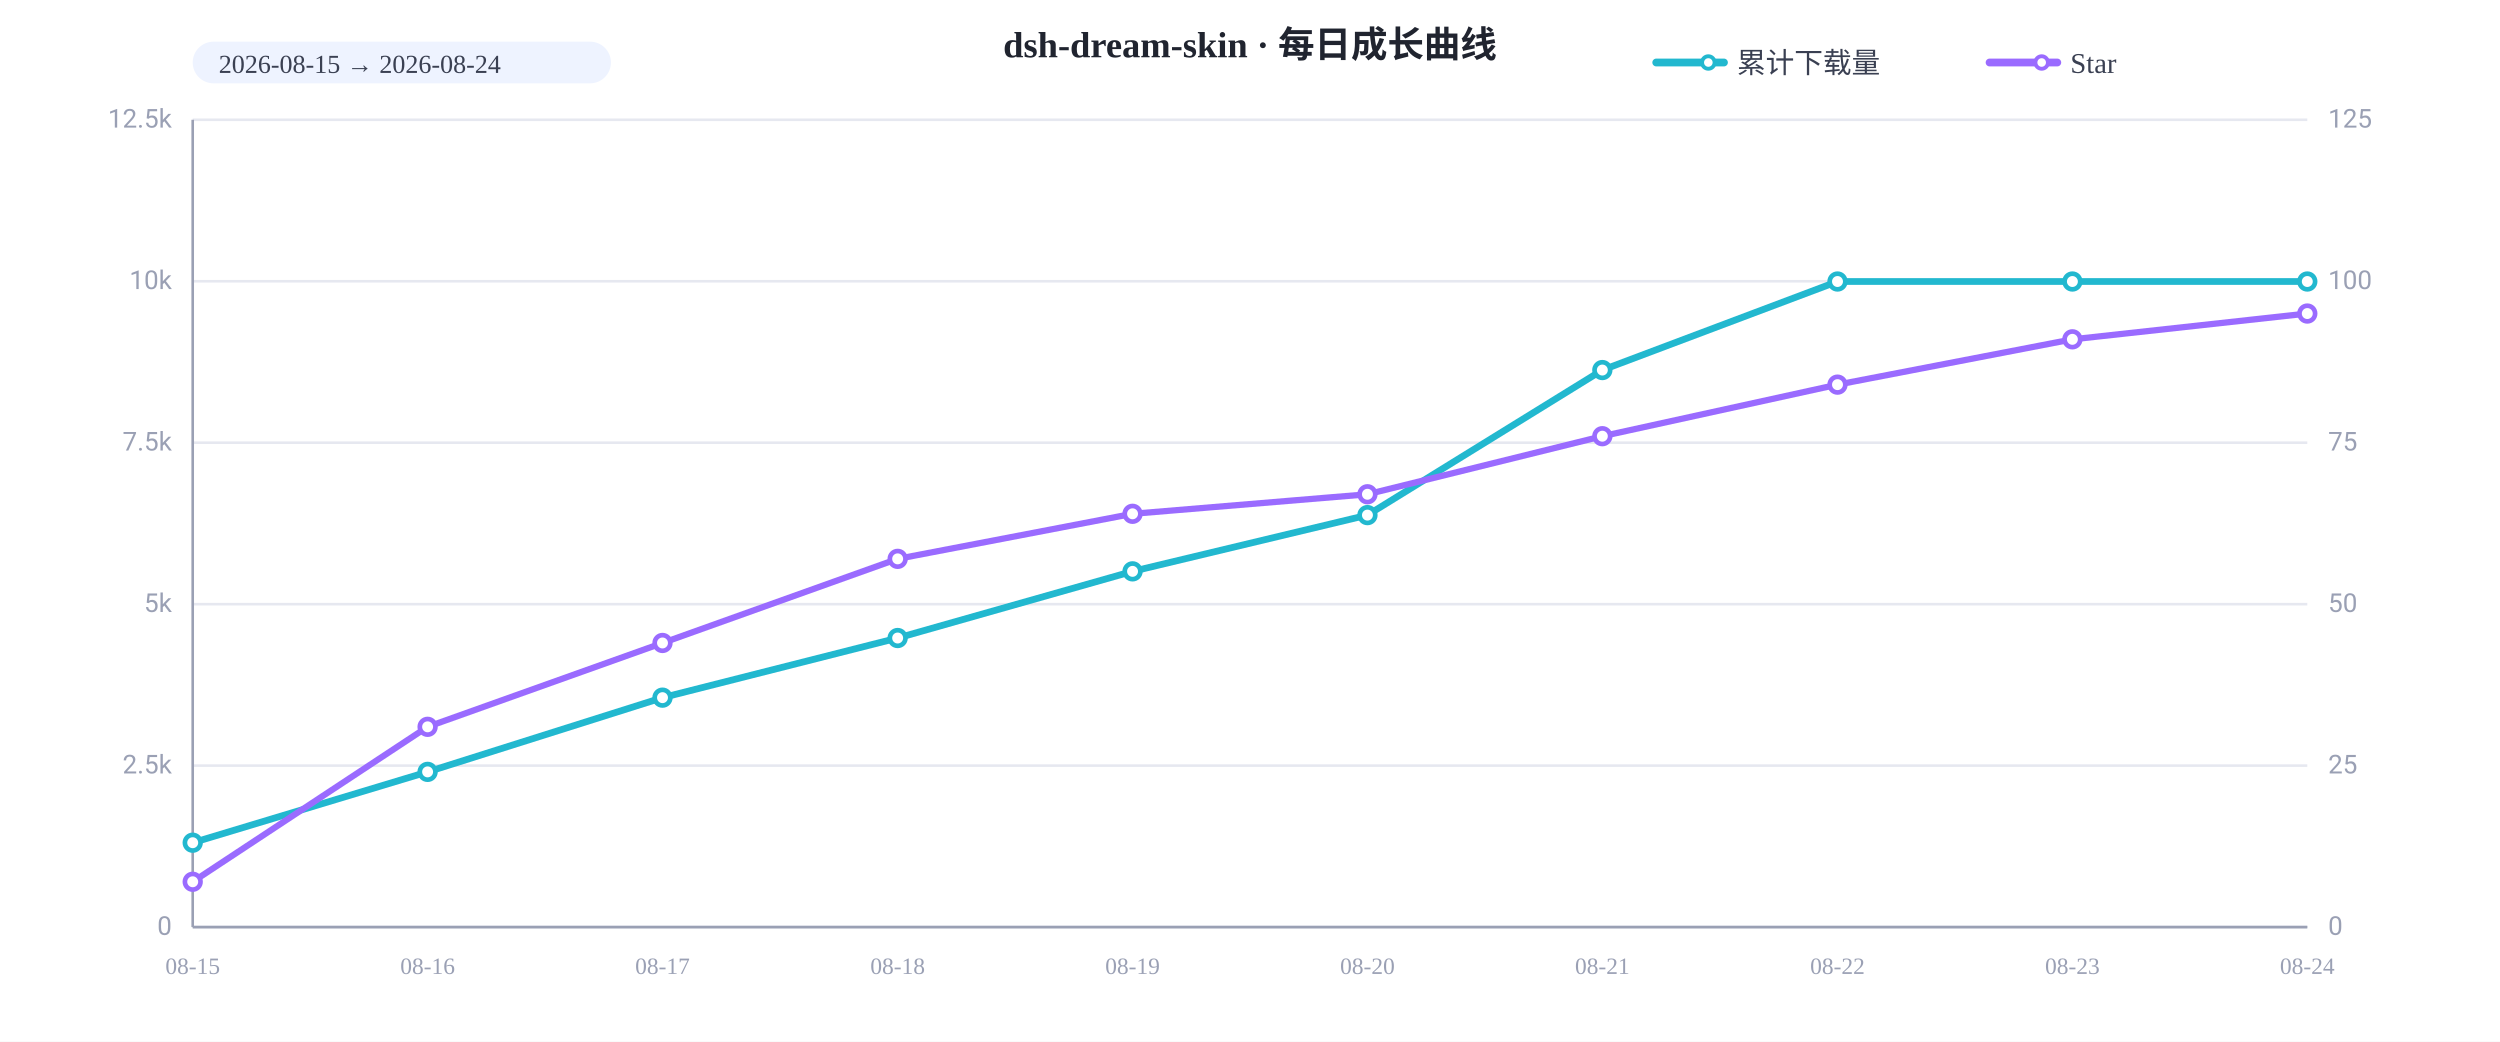
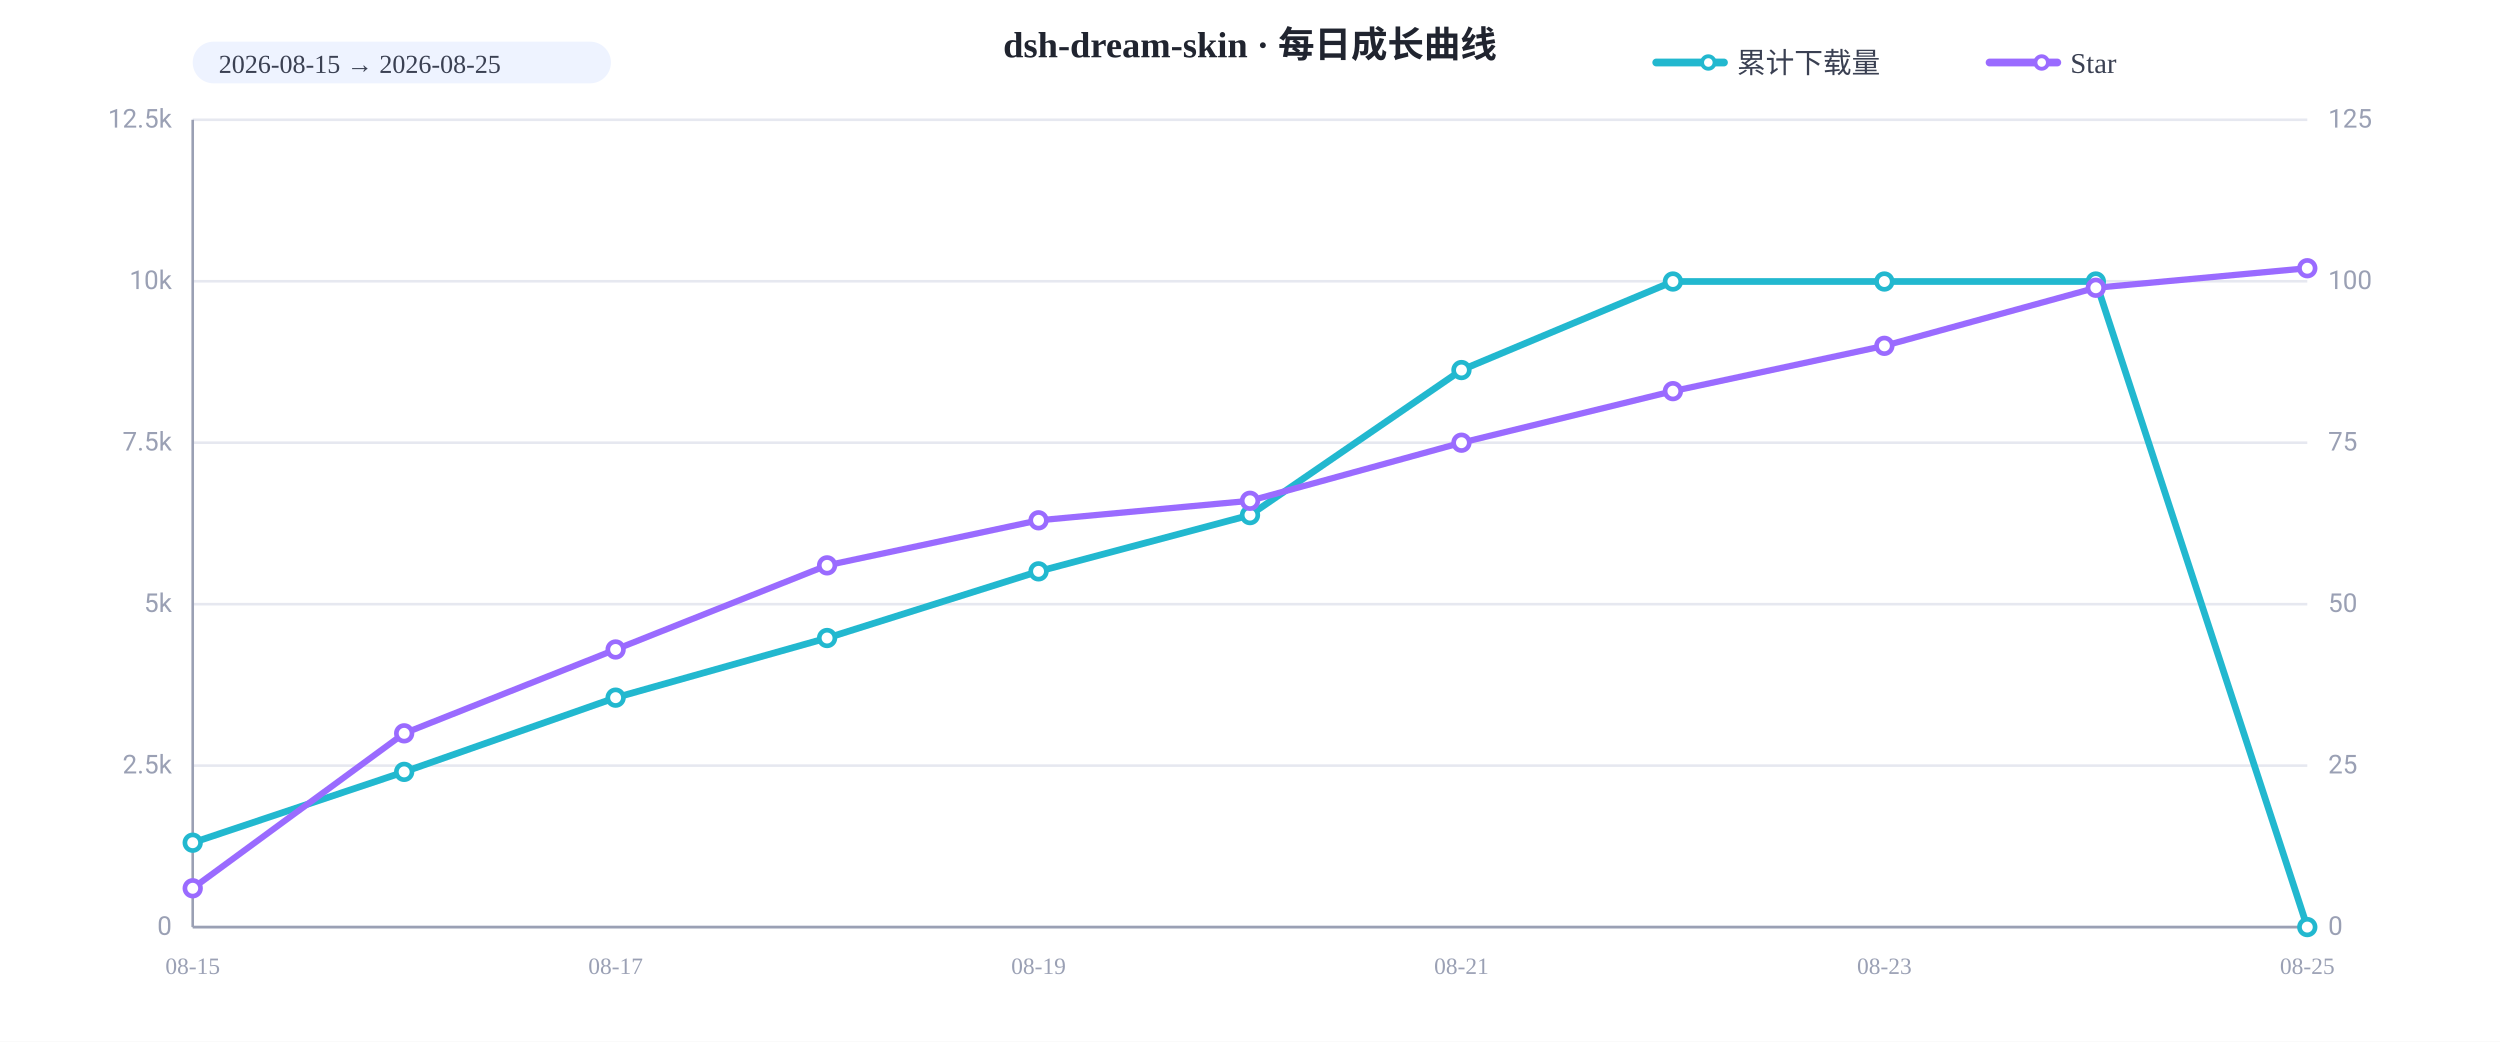
<svg xmlns="http://www.w3.org/2000/svg" width="960" height="400" viewBox="0 0 960 400" role="img" aria-label="dsh-dream-skin 每日 Star 与累计下载量双轴折线图">
  <rect width="960" height="400" fill="#ffffff" />
  <text x="480" y="22" text-anchor="middle" font-size="14" font-weight="600" fill="#20242f">dsh-dream-skin · 每日成长曲线</text>
  <rect x="74" y="16" width="160.6" height="16" rx="8" fill="#eef3ff" />
-   <text x="84" y="28" font-size="10" fill="#3a4052">2026-08-15 → 2026-08-24</text>
+   <text x="84" y="28" font-size="10" fill="#3a4052">2026-08-15 → 2026-08-25</text>
  <g transform="translate(636, 16)">
    <line x1="0" y1="8" x2="26" y2="8" stroke="#22b8cf" stroke-width="3" stroke-linecap="round" />
    <circle cx="20" cy="8" r="2.4" fill="#fff" stroke="#22b8cf" stroke-width="1.5" />
    <text x="31" y="12" font-size="11" fill="#3a4052">累计下载量</text>
    <line x1="128" y1="8" x2="154" y2="8" stroke="#9a6bff" stroke-width="3" stroke-linecap="round" />
    <circle cx="148" cy="8" r="2.4" fill="#fff" stroke="#9a6bff" stroke-width="1.5" />
    <text x="159" y="12" font-size="11" fill="#3a4052">Star</text>
  </g>
  <line x1="74" y1="356.0" x2="886" y2="356.0" stroke="#ccd0dd" stroke-width="1" />
  <line x1="74" y1="294.0" x2="886" y2="294.0" stroke="#e6e8f0" stroke-width="1" />
  <line x1="74" y1="232.0" x2="886" y2="232.0" stroke="#e6e8f0" stroke-width="1" />
  <line x1="74" y1="170.0" x2="886" y2="170.0" stroke="#e6e8f0" stroke-width="1" />
  <line x1="74" y1="108.0" x2="886" y2="108.0" stroke="#e6e8f0" stroke-width="1" />
  <line x1="74" y1="46.0" x2="886" y2="46.0" stroke="#e6e8f0" stroke-width="1" />
  <g font-family="system-ui, -apple-system, 'Segoe UI', Roboto, 'Helvetica Neue', Arial, sans-serif">
    <text x="66" y="359.0" text-anchor="end" font-size="10" fill="#9aa0b4">0</text>
    <text x="66" y="297.0" text-anchor="end" font-size="10" fill="#9aa0b4">2.5k</text>
    <text x="66" y="235.0" text-anchor="end" font-size="10" fill="#9aa0b4">5k</text>
    <text x="66" y="173.0" text-anchor="end" font-size="10" fill="#9aa0b4">7.5k</text>
    <text x="66" y="111.0" text-anchor="end" font-size="10" fill="#9aa0b4">10k</text>
    <text x="66" y="49.0" text-anchor="end" font-size="10" fill="#9aa0b4">12.5k</text>
    <text x="894" y="359.0" text-anchor="start" font-size="10" fill="#9aa0b4">0</text>
    <text x="894" y="297.0" text-anchor="start" font-size="10" fill="#9aa0b4">25</text>
    <text x="894" y="235.0" text-anchor="start" font-size="10" fill="#9aa0b4">50</text>
    <text x="894" y="173.0" text-anchor="start" font-size="10" fill="#9aa0b4">75</text>
    <text x="894" y="111.0" text-anchor="start" font-size="10" fill="#9aa0b4">100</text>
    <text x="894" y="49.0" text-anchor="start" font-size="10" fill="#9aa0b4">125</text>
  </g>
  <line x1="74" y1="46" x2="74" y2="356" stroke="#9aa0b4" stroke-width="1" />
  <line x1="74" y1="356" x2="886" y2="356" stroke="#9aa0b4" stroke-width="1" />
-   <polyline points="74.0,323.6 164.2,296.4 254.4,267.9 344.7,245.0 434.9,219.4 525.1,197.8 615.3,142.1 705.6,108.1 795.8,108.1 886.0,108.1" fill="none" stroke="#22b8cf" stroke-width="2.6" stroke-linecap="round" stroke-linejoin="round" opacity="1" />
-   <polyline points="74.0,338.6 164.2,279.1 254.4,246.9 344.7,214.6 434.9,197.3 525.1,189.8 615.3,167.5 705.6,147.7 795.8,130.3 886.0,120.4" fill="none" stroke="#9a6bff" stroke-width="2.4" stroke-linecap="round" stroke-linejoin="round" opacity="1" />
+   <polyline points="74.0,323.6 155.2,296.4 236.4,267.9 317.6,245.0 398.8,219.4 480.0,197.8 561.2,142.1 642.4,108.1 723.6,108.1 804.8,108.1 886.0,356.0" fill="none" stroke="#22b8cf" stroke-width="2.6" stroke-linecap="round" stroke-linejoin="round" opacity="1" />
+   <polyline points="74.0,341.1 155.2,281.6 236.4,249.4 317.6,217.1 398.8,199.8 480.0,192.3 561.2,170.0 642.4,150.2 723.6,132.8 804.8,110.5 886.0,103.0" fill="none" stroke="#9a6bff" stroke-width="2.4" stroke-linecap="round" stroke-linejoin="round" opacity="1" />
  <circle cx="74.0" cy="323.6" r="3" fill="#fff" stroke="#22b8cf" stroke-width="1.8" />
-   <circle cx="164.2" cy="296.4" r="3" fill="#fff" stroke="#22b8cf" stroke-width="1.8" />
-   <circle cx="254.4" cy="267.9" r="3" fill="#fff" stroke="#22b8cf" stroke-width="1.8" />
-   <circle cx="344.7" cy="245.0" r="3" fill="#fff" stroke="#22b8cf" stroke-width="1.8" />
-   <circle cx="434.9" cy="219.4" r="3" fill="#fff" stroke="#22b8cf" stroke-width="1.8" />
-   <circle cx="525.1" cy="197.8" r="3" fill="#fff" stroke="#22b8cf" stroke-width="1.8" />
-   <circle cx="615.3" cy="142.1" r="3" fill="#fff" stroke="#22b8cf" stroke-width="1.8" />
-   <circle cx="705.6" cy="108.1" r="3" fill="#fff" stroke="#22b8cf" stroke-width="1.8" />
-   <circle cx="795.8" cy="108.1" r="3" fill="#fff" stroke="#22b8cf" stroke-width="1.8" />
-   <circle cx="886.0" cy="108.1" r="3" fill="#fff" stroke="#22b8cf" stroke-width="1.8" />
-   <circle cx="74.0" cy="338.6" r="3" fill="#fff" stroke="#9a6bff" stroke-width="1.8" />
-   <circle cx="164.2" cy="279.1" r="3" fill="#fff" stroke="#9a6bff" stroke-width="1.8" />
-   <circle cx="254.4" cy="246.9" r="3" fill="#fff" stroke="#9a6bff" stroke-width="1.8" />
-   <circle cx="344.7" cy="214.6" r="3" fill="#fff" stroke="#9a6bff" stroke-width="1.8" />
-   <circle cx="434.9" cy="197.3" r="3" fill="#fff" stroke="#9a6bff" stroke-width="1.8" />
-   <circle cx="525.1" cy="189.8" r="3" fill="#fff" stroke="#9a6bff" stroke-width="1.8" />
-   <circle cx="615.3" cy="167.5" r="3" fill="#fff" stroke="#9a6bff" stroke-width="1.8" />
-   <circle cx="705.6" cy="147.7" r="3" fill="#fff" stroke="#9a6bff" stroke-width="1.8" />
-   <circle cx="795.8" cy="130.3" r="3" fill="#fff" stroke="#9a6bff" stroke-width="1.8" />
-   <circle cx="886.0" cy="120.4" r="3" fill="#fff" stroke="#9a6bff" stroke-width="1.8" />
+   <circle cx="155.2" cy="296.4" r="3" fill="#fff" stroke="#22b8cf" stroke-width="1.8" />
+   <circle cx="236.4" cy="267.9" r="3" fill="#fff" stroke="#22b8cf" stroke-width="1.8" />
+   <circle cx="317.6" cy="245.0" r="3" fill="#fff" stroke="#22b8cf" stroke-width="1.8" />
+   <circle cx="398.8" cy="219.4" r="3" fill="#fff" stroke="#22b8cf" stroke-width="1.8" />
+   <circle cx="480.0" cy="197.8" r="3" fill="#fff" stroke="#22b8cf" stroke-width="1.8" />
+   <circle cx="561.2" cy="142.1" r="3" fill="#fff" stroke="#22b8cf" stroke-width="1.8" />
+   <circle cx="642.4" cy="108.1" r="3" fill="#fff" stroke="#22b8cf" stroke-width="1.8" />
+   <circle cx="723.6" cy="108.1" r="3" fill="#fff" stroke="#22b8cf" stroke-width="1.8" />
+   <circle cx="804.8" cy="108.1" r="3" fill="#fff" stroke="#22b8cf" stroke-width="1.8" />
+   <circle cx="886.0" cy="356.0" r="3" fill="#fff" stroke="#22b8cf" stroke-width="1.8" />
+   <circle cx="74.0" cy="341.1" r="3" fill="#fff" stroke="#9a6bff" stroke-width="1.8" />
+   <circle cx="155.2" cy="281.6" r="3" fill="#fff" stroke="#9a6bff" stroke-width="1.8" />
+   <circle cx="236.4" cy="249.4" r="3" fill="#fff" stroke="#9a6bff" stroke-width="1.8" />
+   <circle cx="317.6" cy="217.1" r="3" fill="#fff" stroke="#9a6bff" stroke-width="1.8" />
+   <circle cx="398.8" cy="199.8" r="3" fill="#fff" stroke="#9a6bff" stroke-width="1.8" />
+   <circle cx="480.0" cy="192.3" r="3" fill="#fff" stroke="#9a6bff" stroke-width="1.8" />
+   <circle cx="561.2" cy="170.0" r="3" fill="#fff" stroke="#9a6bff" stroke-width="1.8" />
+   <circle cx="642.4" cy="150.2" r="3" fill="#fff" stroke="#9a6bff" stroke-width="1.8" />
+   <circle cx="723.6" cy="132.8" r="3" fill="#fff" stroke="#9a6bff" stroke-width="1.8" />
+   <circle cx="804.8" cy="110.5" r="3" fill="#fff" stroke="#9a6bff" stroke-width="1.8" />
+   <circle cx="886.0" cy="103.0" r="3" fill="#fff" stroke="#9a6bff" stroke-width="1.8" />
  <text x="74.0" y="374" text-anchor="middle" font-size="9" fill="#9aa0b4">08-15</text>
-   <text x="164.2" y="374" text-anchor="middle" font-size="9" fill="#9aa0b4">08-16</text>
-   <text x="254.4" y="374" text-anchor="middle" font-size="9" fill="#9aa0b4">08-17</text>
-   <text x="344.7" y="374" text-anchor="middle" font-size="9" fill="#9aa0b4">08-18</text>
-   <text x="434.9" y="374" text-anchor="middle" font-size="9" fill="#9aa0b4">08-19</text>
-   <text x="525.1" y="374" text-anchor="middle" font-size="9" fill="#9aa0b4">08-20</text>
-   <text x="615.3" y="374" text-anchor="middle" font-size="9" fill="#9aa0b4">08-21</text>
-   <text x="705.6" y="374" text-anchor="middle" font-size="9" fill="#9aa0b4">08-22</text>
-   <text x="795.8" y="374" text-anchor="middle" font-size="9" fill="#9aa0b4">08-23</text>
-   <text x="886.0" y="374" text-anchor="middle" font-size="9" fill="#9aa0b4">08-24</text>
+   <text x="236.4" y="374" text-anchor="middle" font-size="9" fill="#9aa0b4">08-17</text>
+   <text x="398.8" y="374" text-anchor="middle" font-size="9" fill="#9aa0b4">08-19</text>
+   <text x="561.2" y="374" text-anchor="middle" font-size="9" fill="#9aa0b4">08-21</text>
+   <text x="723.6" y="374" text-anchor="middle" font-size="9" fill="#9aa0b4">08-23</text>
+   <text x="886.0" y="374" text-anchor="middle" font-size="9" fill="#9aa0b4">08-25</text>
</svg>
